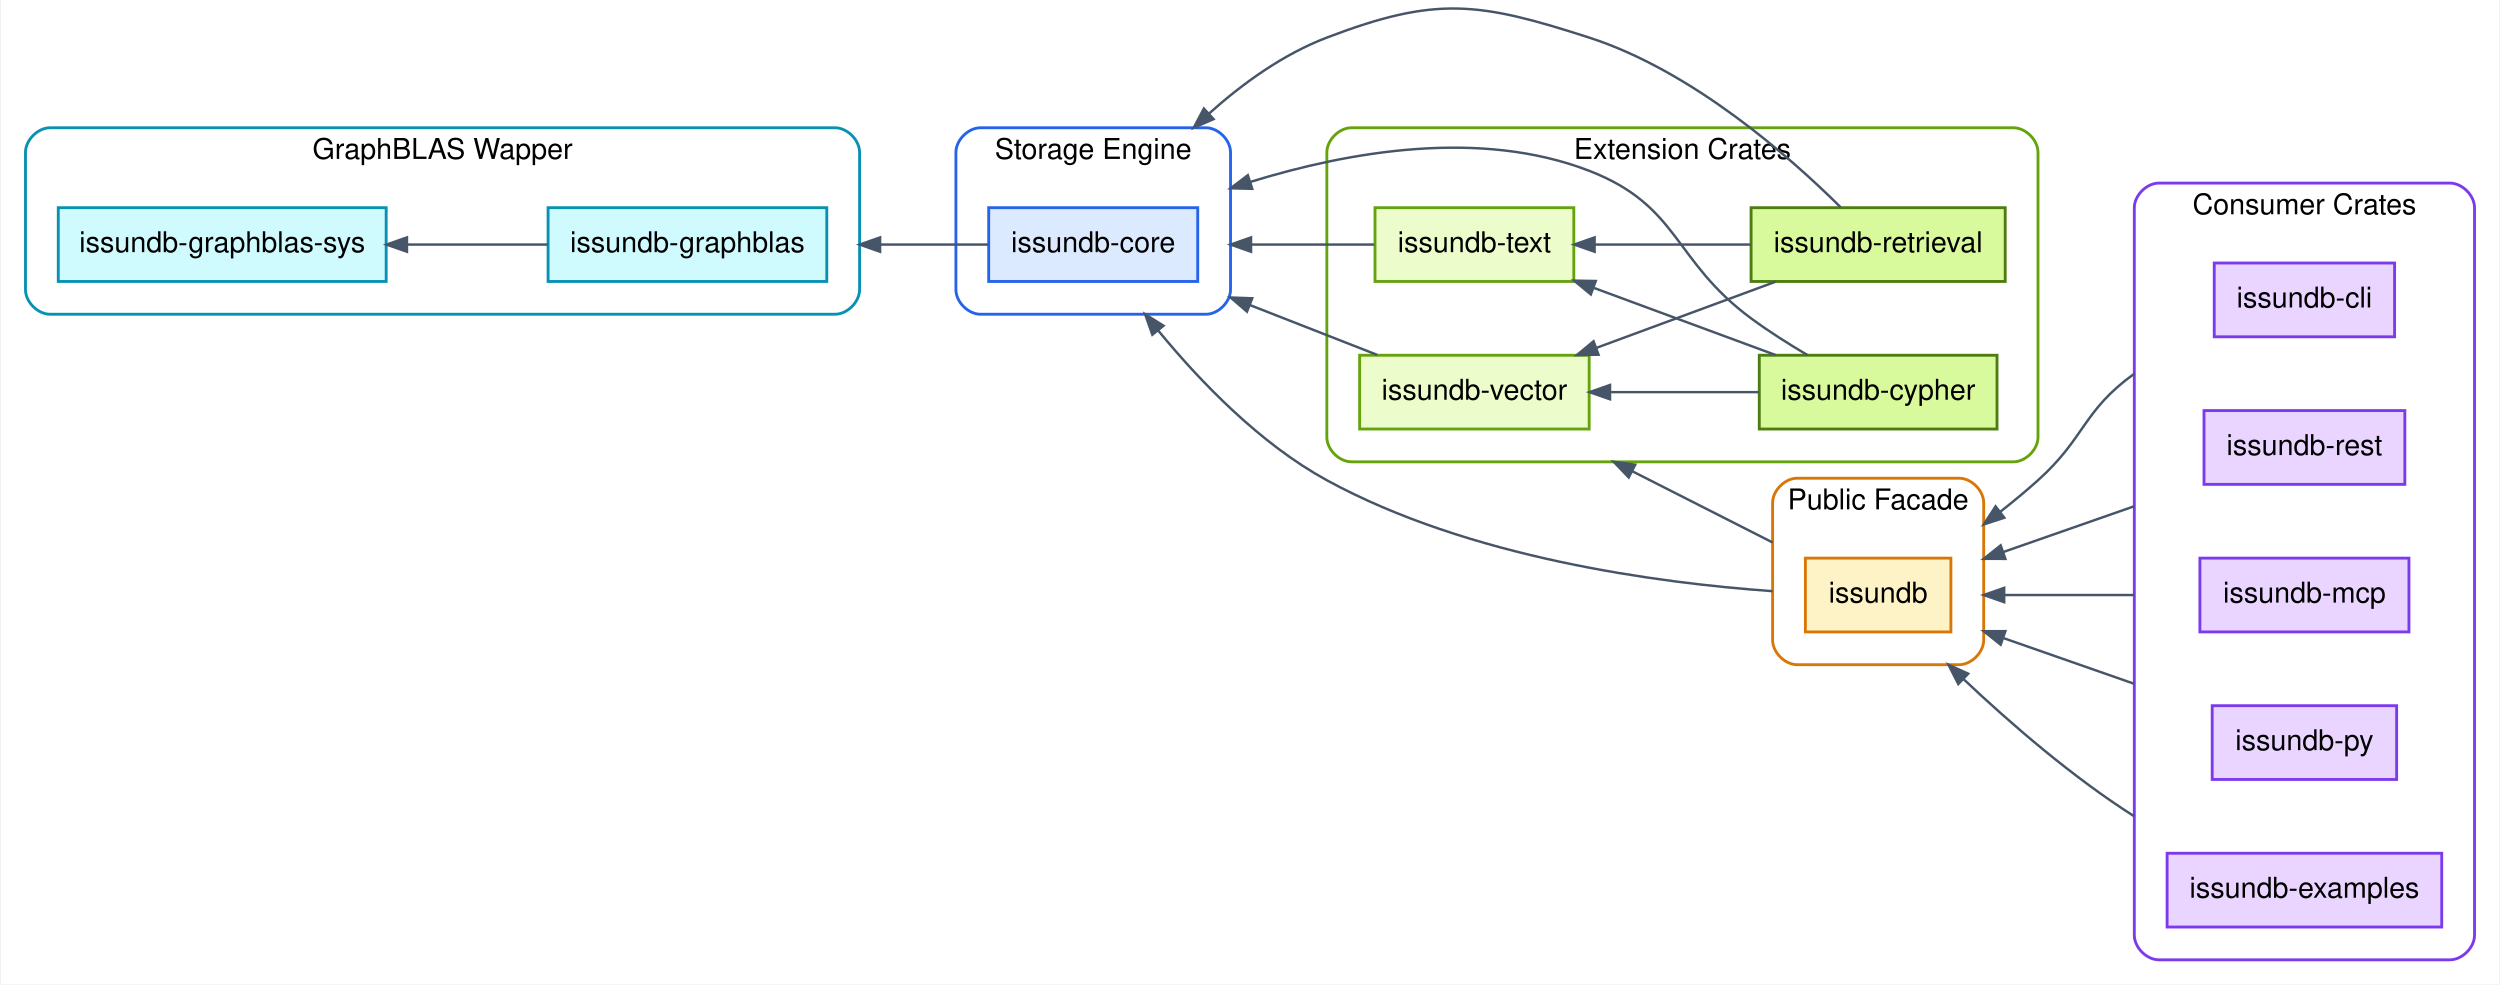
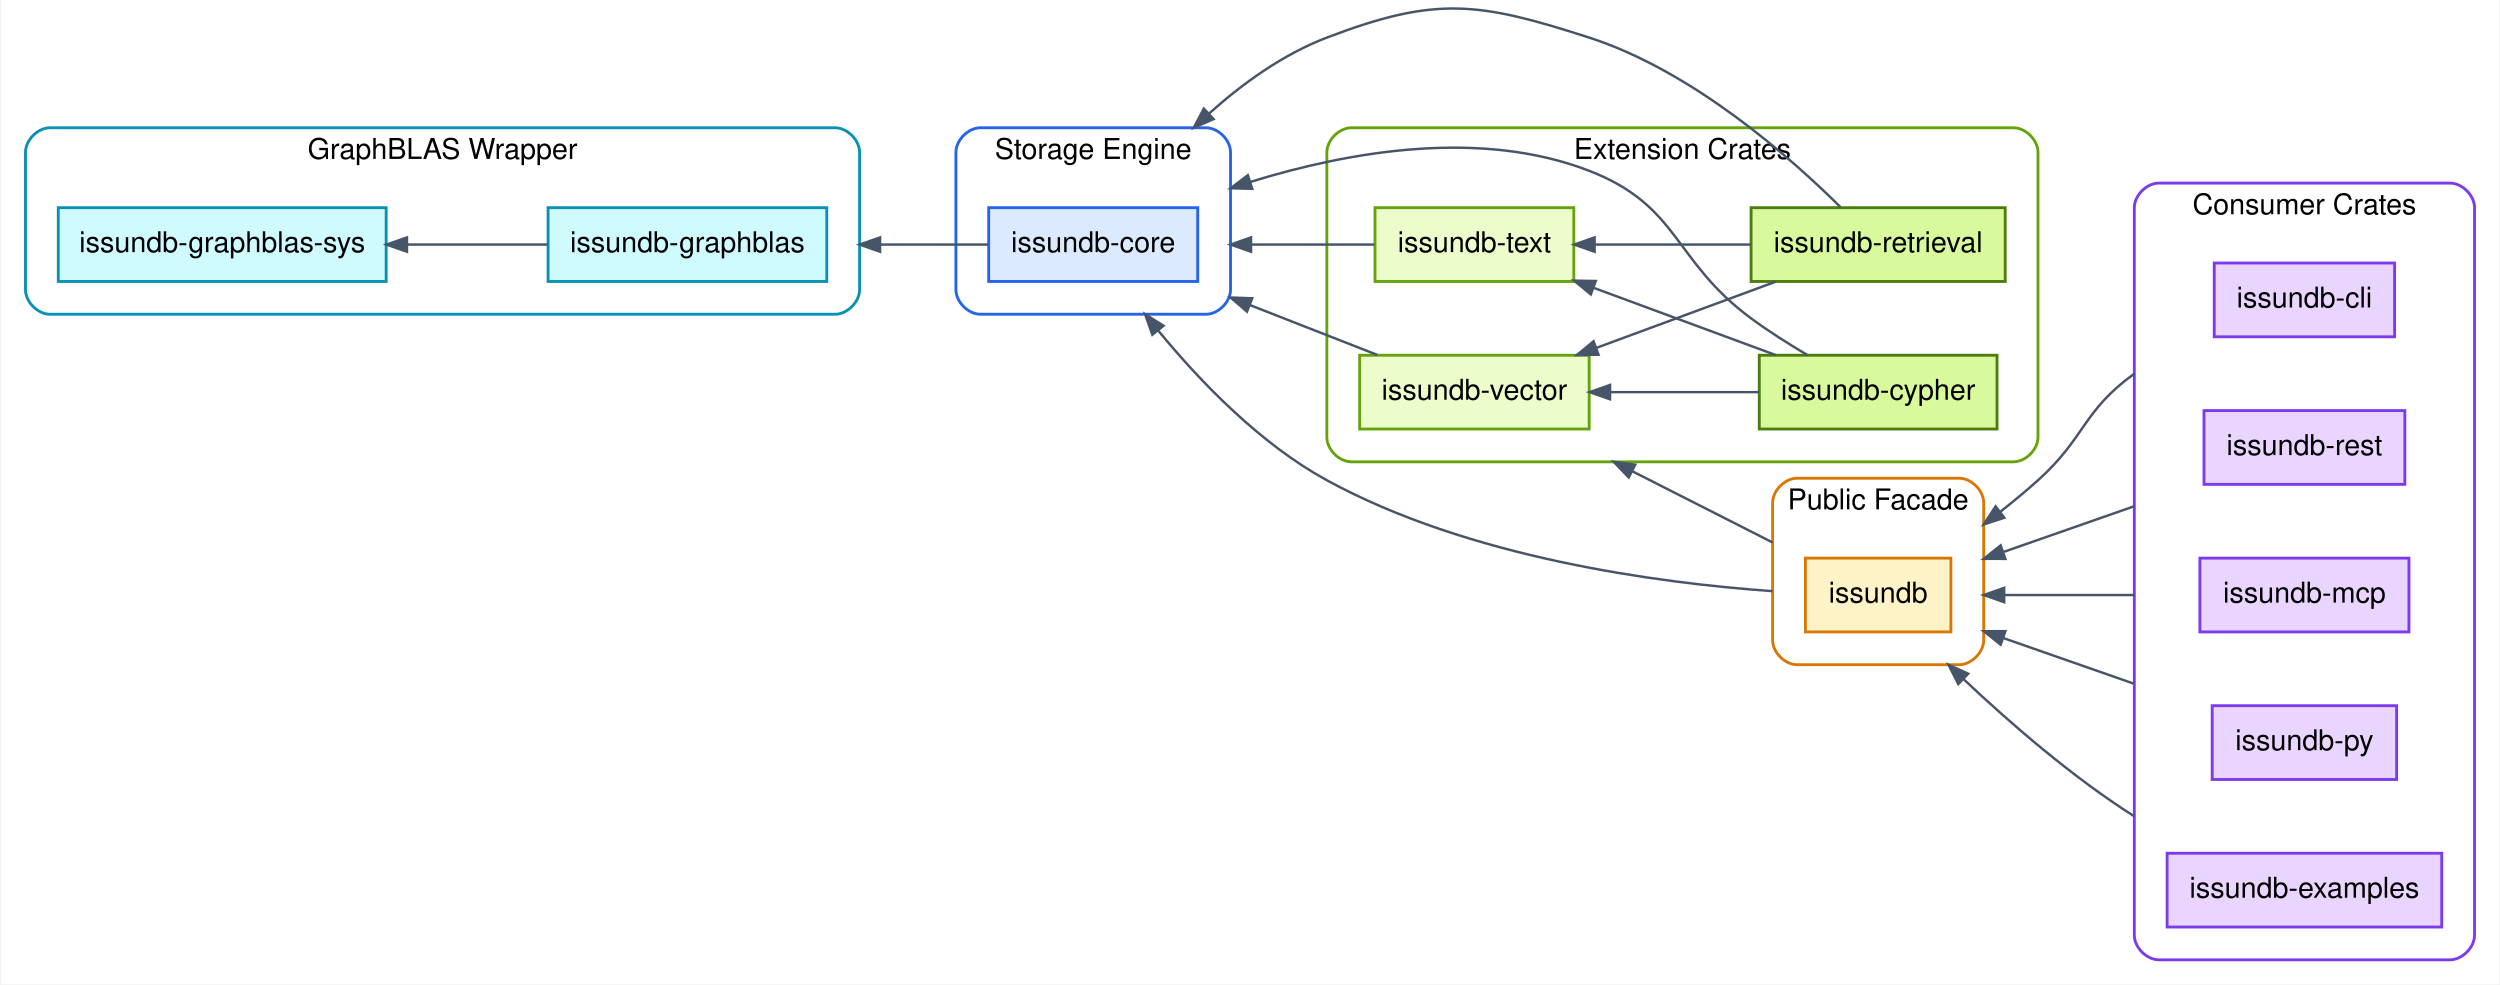
<svg xmlns="http://www.w3.org/2000/svg" width="1219pt" height="480pt" viewBox="0.00 0.00 1219.00 480.34">
  <g id="graph0" class="graph" transform="scale(1 1) rotate(0) translate(4 476.34)">
    <polygon fill="white" stroke="transparent" points="-4,4 -4,-476.34 1215,-476.34 1215,4 -4,4" />
    <g id="clust1" class="cluster">
      <path fill="white" stroke="#0891b2" stroke-width="1.4" d="M20,-323C20,-323 403,-323 403,-323 409,-323 415,-329 415,-335 415,-335 415,-402 415,-402 415,-408 409,-414 403,-414 403,-414 20,-414 20,-414 14,-414 8,-408 8,-402 8,-402 8,-335 8,-335 8,-329 14,-323 20,-323" />
-       <text text-anchor="middle" x="211.5" y="-398.8" font-family="Helvetica,Arial,sans-serif" font-size="14.00">GraphBLAS Wapper</text>
+       <text text-anchor="middle" x="211.5" y="-398.8" font-family="Helvetica,Arial,sans-serif" font-size="14.00">GraphBLAS Wrapper</text>
    </g>
    <g id="clust2" class="cluster">
      <path fill="white" stroke="#2563eb" stroke-width="1.4" d="M474,-323C474,-323 584,-323 584,-323 590,-323 596,-329 596,-335 596,-335 596,-402 596,-402 596,-408 590,-414 584,-414 584,-414 474,-414 474,-414 468,-414 462,-408 462,-402 462,-402 462,-335 462,-335 462,-329 468,-323 474,-323" />
      <text text-anchor="middle" x="529" y="-398.8" font-family="Helvetica,Arial,sans-serif" font-size="14.00">Storage Engine</text>
    </g>
    <g id="clust3" class="cluster">
      <path fill="white" stroke="#65a30d" stroke-width="1.4" d="M655,-251C655,-251 978,-251 978,-251 984,-251 990,-257 990,-263 990,-263 990,-402 990,-402 990,-408 984,-414 978,-414 978,-414 655,-414 655,-414 649,-414 643,-408 643,-402 643,-402 643,-263 643,-263 643,-257 649,-251 655,-251" />
      <text text-anchor="middle" x="816.5" y="-398.8" font-family="Helvetica,Arial,sans-serif" font-size="14.00">Extension Crates</text>
    </g>
    <g id="clust4" class="cluster">
      <path fill="white" stroke="#d97706" stroke-width="1.4" d="M872.5,-152C872.5,-152 951.5,-152 951.5,-152 957.5,-152 963.5,-158 963.5,-164 963.5,-164 963.5,-231 963.5,-231 963.5,-237 957.5,-243 951.5,-243 951.5,-243 872.5,-243 872.5,-243 866.5,-243 860.5,-237 860.5,-231 860.5,-231 860.5,-164 860.5,-164 860.5,-158 866.5,-152 872.5,-152" />
      <text text-anchor="middle" x="912" y="-227.8" font-family="Helvetica,Arial,sans-serif" font-size="14.00">Public Facade</text>
    </g>
    <g id="clust5" class="cluster">
      <path fill="white" stroke="#7c3aed" stroke-width="1.4" d="M1049,-8C1049,-8 1191,-8 1191,-8 1197,-8 1203,-14 1203,-20 1203,-20 1203,-375 1203,-375 1203,-381 1197,-387 1191,-387 1191,-387 1049,-387 1049,-387 1043,-387 1037,-381 1037,-375 1037,-375 1037,-20 1037,-20 1037,-14 1043,-8 1049,-8" />
      <text text-anchor="middle" x="1120" y="-371.8" font-family="Helvetica,Arial,sans-serif" font-size="14.00">Consumer Crates</text>
    </g>
    <g id="node1" class="node">
      <polygon fill="#cffafe" stroke="#0891b2" stroke-width="1.4" points="184,-375 24,-375 24,-339 184,-339 184,-375" />
      <text text-anchor="middle" x="104" y="-353.3" font-family="Helvetica,Arial,sans-serif" font-size="14.00">issundb-graphblas-sys</text>
    </g>
    <g id="node2" class="node">
      <polygon fill="#cffafe" stroke="#0891b2" stroke-width="1.4" points="399,-375 263,-375 263,-339 399,-339 399,-375" />
      <text text-anchor="middle" x="331" y="-353.3" font-family="Helvetica,Arial,sans-serif" font-size="14.00">issundb-graphblas</text>
    </g>
    <g id="edge1" class="edge">
      <path fill="none" stroke="#475569" stroke-width="1.2" d="M262.8,-357C241.25,-357 217.05,-357 194.19,-357" />
      <polygon fill="#475569" stroke="#475569" stroke-width="1.2" points="194.14,-353.5 184.14,-357 194.14,-360.5 194.14,-353.5" />
    </g>
    <g id="node3" class="node">
      <polygon fill="#dbeafe" stroke="#2563eb" stroke-width="1.4" points="580,-375 478,-375 478,-339 580,-339 580,-375" />
      <text text-anchor="middle" x="529" y="-353.3" font-family="Helvetica,Arial,sans-serif" font-size="14.00">issundb-core</text>
    </g>
    <g id="edge2" class="edge">
      <path fill="none" stroke="#475569" stroke-width="1.2" d="M477.78,-357C461.65,-357 443.24,-357 425.06,-357" />
      <polygon fill="#475569" stroke="#475569" stroke-width="1.2" points="425,-353.5 415,-357 425,-360.5 425,-353.5" />
    </g>
    <g id="node4" class="node">
      <polygon fill="#ecfccb" stroke="#65a30d" stroke-width="1.4" points="771,-303 659,-303 659,-267 771,-267 771,-303" />
      <text text-anchor="middle" x="715" y="-281.3" font-family="Helvetica,Arial,sans-serif" font-size="14.00">issundb-vector</text>
    </g>
    <g id="edge3" class="edge">
      <path fill="none" stroke="#475569" stroke-width="1.2" d="M667.57,-303.17C648.77,-310.53 626.57,-319.21 605.55,-327.44" />
      <polygon fill="#475569" stroke="#475569" stroke-width="1.2" points="604.03,-324.27 596,-331.18 606.58,-330.79 604.03,-324.27" />
    </g>
    <g id="node5" class="node">
      <polygon fill="#ecfccb" stroke="#65a30d" stroke-width="1.4" points="763.5,-375 666.5,-375 666.5,-339 763.5,-339 763.5,-375" />
      <text text-anchor="middle" x="715" y="-353.3" font-family="Helvetica,Arial,sans-serif" font-size="14.00">issundb-text</text>
    </g>
    <g id="edge4" class="edge">
      <path fill="none" stroke="#475569" stroke-width="1.2" d="M666.14,-357C647.83,-357 626.48,-357 606.18,-357" />
      <polygon fill="#475569" stroke="#475569" stroke-width="1.2" points="606,-353.5 596,-357 606,-360.5 606,-353.5" />
    </g>
    <g id="node6" class="node">
      <polygon fill="#d9f99d" stroke="#4d7c0f" stroke-width="1.4" points="974,-375 850,-375 850,-339 974,-339 974,-375" />
      <text text-anchor="middle" x="912" y="-353.3" font-family="Helvetica,Arial,sans-serif" font-size="14.00">issundb-retrieval</text>
    </g>
    <g id="edge5" class="edge">
      <path fill="none" stroke="#475569" stroke-width="1.2" d="M893.65,-375.26C869.08,-399.65 821.48,-441.69 771,-458 716.87,-475.49 696.15,-478.29 643,-458 621.94,-449.96 602.32,-435.99 585.54,-420.96" />
      <polygon fill="#475569" stroke="#475569" stroke-width="1.2" points="587.74,-418.23 578.03,-414 582.98,-423.37 587.74,-418.23" />
    </g>
    <g id="edge6" class="edge">
      <path fill="none" stroke="#475569" stroke-width="1.2" d="M862.04,-338.92C835.5,-329.12 802.52,-316.95 774.61,-306.64" />
      <polygon fill="#475569" stroke="#475569" stroke-width="1.2" points="775.57,-303.26 764.98,-303.08 773.14,-309.83 775.57,-303.26" />
    </g>
    <g id="edge7" class="edge">
      <path fill="none" stroke="#475569" stroke-width="1.2" d="M849.84,-357C825.5,-357 797.64,-357 773.66,-357" />
      <polygon fill="#475569" stroke="#475569" stroke-width="1.2" points="773.65,-353.5 763.65,-357 773.65,-360.5 773.65,-353.5" />
    </g>
    <g id="node7" class="node">
      <polygon fill="#d9f99d" stroke="#4d7c0f" stroke-width="1.4" points="970,-303 854,-303 854,-267 970,-267 970,-303" />
      <text text-anchor="middle" x="912" y="-281.3" font-family="Helvetica,Arial,sans-serif" font-size="14.00">issundb-cypher</text>
    </g>
    <g id="edge8" class="edge">
      <path fill="none" stroke="#475569" stroke-width="1.2" d="M877.6,-303.04C868.41,-308.45 858.61,-314.64 850,-321 811.79,-349.22 815.3,-375.84 771,-393 718.07,-413.5 654.41,-402.62 605.82,-387.62" />
      <polygon fill="#475569" stroke="#475569" stroke-width="1.2" points="606.59,-384.2 596,-384.47 604.45,-390.86 606.59,-384.2" />
    </g>
    <g id="edge10" class="edge">
      <path fill="none" stroke="#475569" stroke-width="1.2" d="M853.81,-285C831.1,-285 804.85,-285 781.39,-285" />
      <polygon fill="#475569" stroke="#475569" stroke-width="1.2" points="781.17,-281.5 771.17,-285 781.17,-288.5 781.17,-281.5" />
    </g>
    <g id="edge9" class="edge">
      <path fill="none" stroke="#475569" stroke-width="1.2" d="M862.04,-303.08C835.1,-313.02 801.51,-325.43 773.34,-335.83" />
      <polygon fill="#475569" stroke="#475569" stroke-width="1.2" points="771.8,-332.67 763.63,-339.41 774.22,-339.23 771.8,-332.67" />
    </g>
    <g id="node8" class="node">
      <polygon fill="#fef3c7" stroke="#d97706" stroke-width="1.4" points="947.5,-204 876.5,-204 876.5,-168 947.5,-168 947.5,-204" />
      <text text-anchor="middle" x="912" y="-182.3" font-family="Helvetica,Arial,sans-serif" font-size="14.00">issundb</text>
    </g>
    <g id="edge11" class="edge">
      <path fill="none" stroke="#475569" stroke-width="1.2" d="M860.5,-187.88C804.27,-191.86 712.2,-204.19 643,-242 610.39,-259.82 581.22,-290.08 560.68,-315.09" />
      <polygon fill="#475569" stroke="#475569" stroke-width="1.2" points="557.86,-313.01 554.33,-323 563.32,-317.4 557.86,-313.01" />
    </g>
    <g id="edge12" class="edge">
      <path fill="none" stroke="#475569" stroke-width="1.2" d="M860.5,-211.64C839.6,-222.25 814.9,-234.79 791.89,-246.47" />
      <polygon fill="#475569" stroke="#475569" stroke-width="1.2" points="790.3,-243.35 782.97,-251 793.47,-249.6 790.3,-243.35" />
    </g>
    <g id="node9" class="node">
      <polygon fill="#e9d5ff" stroke="#7c3aed" stroke-width="1.4" points="1164,-348 1076,-348 1076,-312 1164,-312 1164,-348" />
      <text text-anchor="middle" x="1120" y="-326.3" font-family="Helvetica,Arial,sans-serif" font-size="14.00">issundb-cli</text>
    </g>
    <g id="edge13" class="edge">
      <path fill="none" stroke="#475569" stroke-width="1.2" d="M1037,-294C1011.73,-275.78 1013.17,-262.83 990,-242 984.21,-236.8 977.95,-231.62 971.59,-226.62" />
      <polygon fill="#475569" stroke="#475569" stroke-width="1.2" points="973.56,-223.72 963.5,-220.41 969.3,-229.28 973.56,-223.72" />
    </g>
    <g id="node10" class="node">
      <polygon fill="#e9d5ff" stroke="#7c3aed" stroke-width="1.4" points="1169,-276 1071,-276 1071,-240 1169,-240 1169,-276" />
      <text text-anchor="middle" x="1120" y="-254.3" font-family="Helvetica,Arial,sans-serif" font-size="14.00">issundb-rest</text>
    </g>
    <g id="edge14" class="edge">
      <path fill="none" stroke="#475569" stroke-width="1.2" d="M1037,-229.34C1015.61,-221.86 992.96,-213.95 972.95,-206.95" />
      <polygon fill="#475569" stroke="#475569" stroke-width="1.2" points="974.09,-203.64 963.5,-203.65 971.78,-210.25 974.09,-203.64" />
    </g>
    <g id="node11" class="node">
      <polygon fill="#e9d5ff" stroke="#7c3aed" stroke-width="1.4" points="1171,-204 1069,-204 1069,-168 1171,-168 1171,-204" />
      <text text-anchor="middle" x="1120" y="-182.3" font-family="Helvetica,Arial,sans-serif" font-size="14.00">issundb-mcp</text>
    </g>
    <g id="edge15" class="edge">
      <path fill="none" stroke="#475569" stroke-width="1.2" d="M1037,-186C1015.82,-186 993.4,-186 973.53,-186" />
      <polygon fill="#475569" stroke="#475569" stroke-width="1.2" points="973.5,-182.5 963.5,-186 973.5,-189.5 973.5,-182.5" />
    </g>
    <g id="node12" class="node">
      <polygon fill="#e9d5ff" stroke="#7c3aed" stroke-width="1.4" points="1165,-132 1075,-132 1075,-96 1165,-96 1165,-132" />
      <text text-anchor="middle" x="1120" y="-110.3" font-family="Helvetica,Arial,sans-serif" font-size="14.00">issundb-py</text>
    </g>
    <g id="edge16" class="edge">
      <path fill="none" stroke="#475569" stroke-width="1.2" d="M1037,-142.66C1015.75,-150.09 993.25,-157.95 973.34,-164.91" />
      <polygon fill="#475569" stroke="#475569" stroke-width="1.2" points="971.78,-161.75 963.5,-168.35 974.09,-168.36 971.78,-161.75" />
    </g>
    <g id="node13" class="node">
      <polygon fill="#e9d5ff" stroke="#7c3aed" stroke-width="1.4" points="1187,-60 1053,-60 1053,-24 1187,-24 1187,-60" />
      <text text-anchor="middle" x="1120" y="-38.3" font-family="Helvetica,Arial,sans-serif" font-size="14.00">issundb-examples</text>
    </g>
    <g id="edge17" class="edge">
      <path fill="none" stroke="#475569" stroke-width="1.2" d="M1037,-78C1006.87,-97.1 976.61,-123.29 953.53,-145.09" />
      <polygon fill="#475569" stroke="#475569" stroke-width="1.2" points="951.11,-142.56 946.3,-152 955.94,-147.62 951.11,-142.56" />
    </g>
  </g>
</svg>
